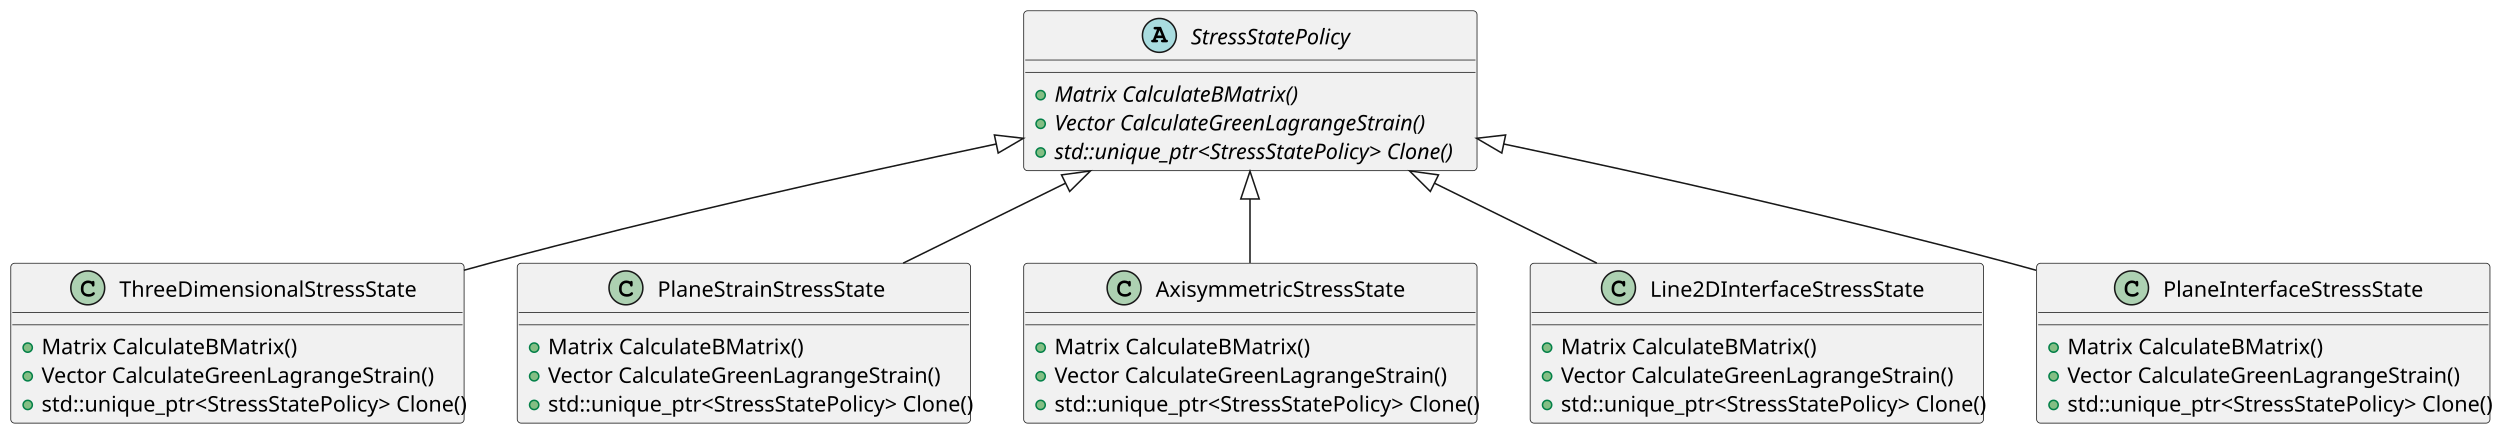
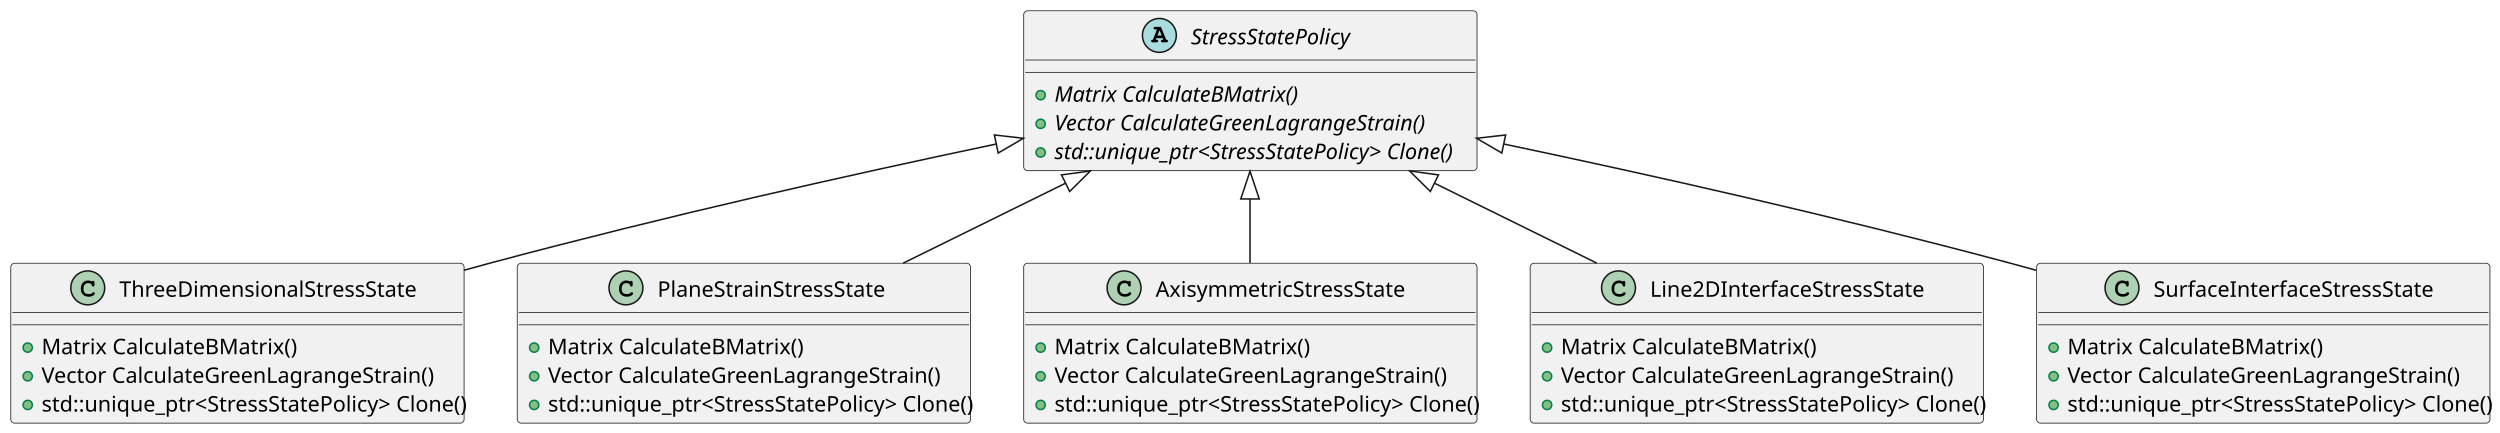
<svg xmlns="http://www.w3.org/2000/svg" contentStyleType="text/css" data-diagram-type="CLASS" height="281px" preserveAspectRatio="none" style="width:1624px;height:281px;background:#FFFFFF;" version="1.1" viewBox="0 0 1624 281" width="1624px" zoomAndPan="magnify">
  <defs />
  <g>
    <g class="entity" data-entity="StressStatePolicy" data-source-line="2" data-uid="ent0002" id="entity_StressStatePolicy">
      <rect fill="#F1F1F1" height="103.863" rx="2.5" ry="2.5" style="stroke:#181818;stroke-width:0.5;" width="294.475" x="665" y="7" />
      <ellipse cx="753.132" cy="23" fill="#A9DCDF" rx="11" ry="11" style="stroke:#181818;stroke-width:1;" />
      <path d="M755.32,24.766 L751.179,24.766 L750.757,25.797 L751.179,25.797 Q751.789,25.797 752.054,26.031 Q752.32,26.266 752.32,26.656 Q752.32,27.031 752.054,27.266 Q751.789,27.5 751.179,27.5 L748.882,27.5 Q748.273,27.5 748.023,27.266 Q747.757,27.031 747.757,26.641 Q747.757,26.266 748.039,26.031 Q748.304,25.781 748.929,25.797 L751.601,19.141 L750.492,19.141 Q749.882,19.141 749.617,18.906 Q749.351,18.672 749.351,18.281 Q749.351,17.906 749.617,17.672 Q749.882,17.438 750.492,17.438 L754.164,17.438 L757.554,25.797 Q758.148,25.797 758.335,25.938 Q758.726,26.203 758.726,26.656 Q758.726,27.031 758.46,27.266 Q758.21,27.5 757.601,27.5 L755.304,27.5 Q754.695,27.5 754.429,27.266 Q754.164,27.031 754.164,26.641 Q754.164,26.266 754.429,26.031 Q754.695,25.797 755.304,25.797 L755.726,25.797 L755.32,24.766 Z M754.601,23.062 L753.242,19.688 L751.867,23.062 L754.601,23.062 Z " fill="#000000" />
      <text fill="#000000" font-family="sans-serif" font-size="14" font-style="italic" lengthAdjust="spacing" textLength="109.71" x="773.632" y="28.797">StressStatePolicy</text>
      <line style="stroke:#181818;stroke-width:0.5;" x1="666" x2="958.475" y1="39" y2="39" />
      <line style="stroke:#181818;stroke-width:0.5;" x1="666" x2="958.475" y1="47" y2="47" />
      <ellipse cx="676" cy="61.81" fill="#84BE84" rx="3" ry="3" style="stroke:#038048;stroke-width:1;" />
      <text fill="#000000" font-family="sans-serif" font-size="14" font-style="italic" lengthAdjust="spacing" textLength="157.138" x="685" y="66.107">Matrix CalculateBMatrix()</text>
      <ellipse cx="676" cy="80.432" fill="#84BE84" rx="3" ry="3" style="stroke:#038048;stroke-width:1;" />
      <text fill="#000000" font-family="sans-serif" font-size="14" font-style="italic" lengthAdjust="spacing" textLength="246.689" x="685" y="84.728">Vector CalculateGreenLagrangeStrain()</text>
      <ellipse cx="676" cy="99.053" fill="#84BE84" rx="3" ry="3" style="stroke:#038048;stroke-width:1;" />
      <text fill="#000000" font-family="sans-serif" font-size="14" font-style="italic" lengthAdjust="spacing" textLength="268.475" x="685" y="103.35">std::unique_ptr&lt;StressStatePolicy&gt; Clone()</text>
    </g>
    <g class="entity" data-entity="ThreeDimensionalStressState" data-source-line="9" data-uid="ent0003" id="entity_ThreeDimensionalStressState">
      <rect fill="#F1F1F1" height="103.863" rx="2.5" ry="2.5" style="stroke:#181818;stroke-width:0.5;" width="294.475" x="7" y="171" />
      <ellipse cx="57.002" cy="187" fill="#ADD1B2" rx="11" ry="11" style="stroke:#181818;stroke-width:1;" />
      <path d="M59.767,182.875 Q59.923,182.656 60.111,182.547 Q60.298,182.438 60.517,182.438 Q60.892,182.438 61.127,182.703 Q61.361,182.953 61.361,183.562 L61.361,185.016 Q61.361,185.625 61.127,185.891 Q60.892,186.156 60.517,186.156 Q60.173,186.156 59.97,185.953 Q59.767,185.766 59.658,185.25 Q59.611,184.891 59.423,184.703 Q59.095,184.328 58.486,184.109 Q57.877,183.891 57.252,183.891 Q56.486,183.891 55.845,184.219 Q55.22,184.547 54.72,185.297 Q54.236,186.047 54.236,187.078 L54.236,188.172 Q54.236,189.406 55.127,190.234 Q56.017,191.047 57.611,191.047 Q58.548,191.047 59.205,190.797 Q59.595,190.641 60.017,190.203 Q60.283,189.938 60.423,189.859 Q60.58,189.781 60.783,189.781 Q61.111,189.781 61.361,190.047 Q61.627,190.297 61.627,190.641 Q61.627,190.984 61.283,191.391 Q60.783,191.969 59.986,192.297 Q58.908,192.75 57.611,192.75 Q56.095,192.75 54.892,192.125 Q53.908,191.625 53.22,190.562 Q52.533,189.484 52.533,188.203 L52.533,187.047 Q52.533,185.719 53.142,184.578 Q53.767,183.422 54.861,182.812 Q55.955,182.188 57.189,182.188 Q57.923,182.188 58.564,182.359 Q59.22,182.516 59.767,182.875 Z " fill="#000000" />
      <text fill="#000000" font-family="sans-serif" font-size="14" lengthAdjust="spacing" textLength="185.972" x="77.501" y="192.797">ThreeDimensionalStressState</text>
      <line style="stroke:#181818;stroke-width:0.5;" x1="8" x2="300.475" y1="203" y2="203" />
      <line style="stroke:#181818;stroke-width:0.5;" x1="8" x2="300.475" y1="211" y2="211" />
      <ellipse cx="18" cy="225.81" fill="#84BE84" rx="3" ry="3" style="stroke:#038048;stroke-width:1;" />
      <text fill="#000000" font-family="sans-serif" font-size="14" lengthAdjust="spacing" textLength="157.138" x="27" y="230.107">Matrix CalculateBMatrix()</text>
      <ellipse cx="18" cy="244.432" fill="#84BE84" rx="3" ry="3" style="stroke:#038048;stroke-width:1;" />
      <text fill="#000000" font-family="sans-serif" font-size="14" lengthAdjust="spacing" textLength="246.689" x="27" y="248.728">Vector CalculateGreenLagrangeStrain()</text>
      <ellipse cx="18" cy="263.053" fill="#84BE84" rx="3" ry="3" style="stroke:#038048;stroke-width:1;" />
      <text fill="#000000" font-family="sans-serif" font-size="14" lengthAdjust="spacing" textLength="268.475" x="27" y="267.35">std::unique_ptr&lt;StressStatePolicy&gt; Clone()</text>
    </g>
    <g class="entity" data-entity="PlaneStrainStressState" data-source-line="15" data-uid="ent0004" id="entity_PlaneStrainStressState">
      <rect fill="#F1F1F1" height="103.863" rx="2.5" ry="2.5" style="stroke:#181818;stroke-width:0.5;" width="294.475" x="336" y="171" />
      <ellipse cx="406.615" cy="187" fill="#ADD1B2" rx="11" ry="11" style="stroke:#181818;stroke-width:1;" />
      <path d="M409.381,182.875 Q409.537,182.656 409.725,182.547 Q409.912,182.438 410.131,182.438 Q410.506,182.438 410.74,182.703 Q410.975,182.953 410.975,183.562 L410.975,185.016 Q410.975,185.625 410.74,185.891 Q410.506,186.156 410.131,186.156 Q409.787,186.156 409.584,185.953 Q409.381,185.766 409.272,185.25 Q409.225,184.891 409.037,184.703 Q408.709,184.328 408.1,184.109 Q407.49,183.891 406.865,183.891 Q406.1,183.891 405.459,184.219 Q404.834,184.547 404.334,185.297 Q403.85,186.047 403.85,187.078 L403.85,188.172 Q403.85,189.406 404.74,190.234 Q405.631,191.047 407.225,191.047 Q408.162,191.047 408.818,190.797 Q409.209,190.641 409.631,190.203 Q409.897,189.938 410.037,189.859 Q410.193,189.781 410.397,189.781 Q410.725,189.781 410.975,190.047 Q411.24,190.297 411.24,190.641 Q411.24,190.984 410.897,191.391 Q410.397,191.969 409.6,192.297 Q408.522,192.75 407.225,192.75 Q405.709,192.75 404.506,192.125 Q403.522,191.625 402.834,190.562 Q402.147,189.484 402.147,188.203 L402.147,187.047 Q402.147,185.719 402.756,184.578 Q403.381,183.422 404.475,182.812 Q405.568,182.188 406.803,182.188 Q407.537,182.188 408.178,182.359 Q408.834,182.516 409.381,182.875 Z " fill="#000000" />
      <text fill="#000000" font-family="sans-serif" font-size="14" lengthAdjust="spacing" textLength="144.744" x="427.115" y="192.797">PlaneStrainStressState</text>
      <line style="stroke:#181818;stroke-width:0.5;" x1="337" x2="629.475" y1="203" y2="203" />
      <line style="stroke:#181818;stroke-width:0.5;" x1="337" x2="629.475" y1="211" y2="211" />
      <ellipse cx="347" cy="225.81" fill="#84BE84" rx="3" ry="3" style="stroke:#038048;stroke-width:1;" />
      <text fill="#000000" font-family="sans-serif" font-size="14" lengthAdjust="spacing" textLength="157.138" x="356" y="230.107">Matrix CalculateBMatrix()</text>
      <ellipse cx="347" cy="244.432" fill="#84BE84" rx="3" ry="3" style="stroke:#038048;stroke-width:1;" />
      <text fill="#000000" font-family="sans-serif" font-size="14" lengthAdjust="spacing" textLength="246.689" x="356" y="248.728">Vector CalculateGreenLagrangeStrain()</text>
      <ellipse cx="347" cy="263.053" fill="#84BE84" rx="3" ry="3" style="stroke:#038048;stroke-width:1;" />
      <text fill="#000000" font-family="sans-serif" font-size="14" lengthAdjust="spacing" textLength="268.475" x="356" y="267.35">std::unique_ptr&lt;StressStatePolicy&gt; Clone()</text>
    </g>
    <g class="entity" data-entity="AxisymmetricStressState" data-source-line="21" data-uid="ent0005" id="entity_AxisymmetricStressState">
      <rect fill="#F1F1F1" height="103.863" rx="2.5" ry="2.5" style="stroke:#181818;stroke-width:0.5;" width="294.475" x="665" y="171" />
      <ellipse cx="730.194" cy="187" fill="#ADD1B2" rx="11" ry="11" style="stroke:#181818;stroke-width:1;" />
      <path d="M732.96,182.875 Q733.116,182.656 733.304,182.547 Q733.491,182.438 733.71,182.438 Q734.085,182.438 734.319,182.703 Q734.554,182.953 734.554,183.562 L734.554,185.016 Q734.554,185.625 734.319,185.891 Q734.085,186.156 733.71,186.156 Q733.366,186.156 733.163,185.953 Q732.96,185.766 732.851,185.25 Q732.804,184.891 732.616,184.703 Q732.288,184.328 731.679,184.109 Q731.069,183.891 730.444,183.891 Q729.679,183.891 729.038,184.219 Q728.413,184.547 727.913,185.297 Q727.429,186.047 727.429,187.078 L727.429,188.172 Q727.429,189.406 728.319,190.234 Q729.21,191.047 730.804,191.047 Q731.741,191.047 732.398,190.797 Q732.788,190.641 733.21,190.203 Q733.476,189.938 733.616,189.859 Q733.773,189.781 733.976,189.781 Q734.304,189.781 734.554,190.047 Q734.819,190.297 734.819,190.641 Q734.819,190.984 734.476,191.391 Q733.976,191.969 733.179,192.297 Q732.101,192.75 730.804,192.75 Q729.288,192.75 728.085,192.125 Q727.101,191.625 726.413,190.562 Q725.726,189.484 725.726,188.203 L725.726,187.047 Q725.726,185.719 726.335,184.578 Q726.96,183.422 728.054,182.812 Q729.148,182.188 730.382,182.188 Q731.116,182.188 731.757,182.359 Q732.413,182.516 732.96,182.875 Z " fill="#000000" />
      <text fill="#000000" font-family="sans-serif" font-size="14" lengthAdjust="spacing" textLength="155.586" x="750.694" y="192.797">AxisymmetricStressState</text>
      <line style="stroke:#181818;stroke-width:0.5;" x1="666" x2="958.475" y1="203" y2="203" />
      <line style="stroke:#181818;stroke-width:0.5;" x1="666" x2="958.475" y1="211" y2="211" />
      <ellipse cx="676" cy="225.81" fill="#84BE84" rx="3" ry="3" style="stroke:#038048;stroke-width:1;" />
      <text fill="#000000" font-family="sans-serif" font-size="14" lengthAdjust="spacing" textLength="157.138" x="685" y="230.107">Matrix CalculateBMatrix()</text>
      <ellipse cx="676" cy="244.432" fill="#84BE84" rx="3" ry="3" style="stroke:#038048;stroke-width:1;" />
      <text fill="#000000" font-family="sans-serif" font-size="14" lengthAdjust="spacing" textLength="246.689" x="685" y="248.728">Vector CalculateGreenLagrangeStrain()</text>
      <ellipse cx="676" cy="263.053" fill="#84BE84" rx="3" ry="3" style="stroke:#038048;stroke-width:1;" />
      <text fill="#000000" font-family="sans-serif" font-size="14" lengthAdjust="spacing" textLength="268.475" x="685" y="267.35">std::unique_ptr&lt;StressStatePolicy&gt; Clone()</text>
    </g>
    <g class="entity" data-entity="Line2DInterfaceStressState" data-source-line="27" data-uid="ent0006" id="entity_Line2DInterfaceStressState">
      <rect fill="#F1F1F1" height="103.863" rx="2.5" ry="2.5" style="stroke:#181818;stroke-width:0.5;" width="294.475" x="994" y="171" />
      <ellipse cx="1051.384" cy="187" fill="#ADD1B2" rx="11" ry="11" style="stroke:#181818;stroke-width:1;" />
      <path d="M1054.15,182.875 Q1054.306,182.656 1054.494,182.547 Q1054.681,182.438 1054.9,182.438 Q1055.275,182.438 1055.509,182.703 Q1055.744,182.953 1055.744,183.562 L1055.744,185.016 Q1055.744,185.625 1055.509,185.891 Q1055.275,186.156 1054.9,186.156 Q1054.556,186.156 1054.353,185.953 Q1054.15,185.766 1054.041,185.25 Q1053.994,184.891 1053.806,184.703 Q1053.478,184.328 1052.869,184.109 Q1052.259,183.891 1051.634,183.891 Q1050.869,183.891 1050.228,184.219 Q1049.603,184.547 1049.103,185.297 Q1048.619,186.047 1048.619,187.078 L1048.619,188.172 Q1048.619,189.406 1049.509,190.234 Q1050.4,191.047 1051.994,191.047 Q1052.931,191.047 1053.587,190.797 Q1053.978,190.641 1054.4,190.203 Q1054.666,189.938 1054.806,189.859 Q1054.962,189.781 1055.166,189.781 Q1055.494,189.781 1055.744,190.047 Q1056.009,190.297 1056.009,190.641 Q1056.009,190.984 1055.666,191.391 Q1055.166,191.969 1054.369,192.297 Q1053.291,192.75 1051.994,192.75 Q1050.478,192.75 1049.275,192.125 Q1048.291,191.625 1047.603,190.562 Q1046.916,189.484 1046.916,188.203 L1046.916,187.047 Q1046.916,185.719 1047.525,184.578 Q1048.15,183.422 1049.244,182.812 Q1050.337,182.188 1051.572,182.188 Q1052.306,182.188 1052.947,182.359 Q1053.603,182.516 1054.15,182.875 Z " fill="#000000" />
      <text fill="#000000" font-family="sans-serif" font-size="14" lengthAdjust="spacing" textLength="171.206" x="1071.884" y="192.797">Line2DInterfaceStressState</text>
      <line style="stroke:#181818;stroke-width:0.5;" x1="995" x2="1287.475" y1="203" y2="203" />
      <line style="stroke:#181818;stroke-width:0.5;" x1="995" x2="1287.475" y1="211" y2="211" />
      <ellipse cx="1005" cy="225.81" fill="#84BE84" rx="3" ry="3" style="stroke:#038048;stroke-width:1;" />
      <text fill="#000000" font-family="sans-serif" font-size="14" lengthAdjust="spacing" textLength="157.138" x="1014" y="230.107">Matrix CalculateBMatrix()</text>
      <ellipse cx="1005" cy="244.432" fill="#84BE84" rx="3" ry="3" style="stroke:#038048;stroke-width:1;" />
      <text fill="#000000" font-family="sans-serif" font-size="14" lengthAdjust="spacing" textLength="246.689" x="1014" y="248.728">Vector CalculateGreenLagrangeStrain()</text>
      <ellipse cx="1005" cy="263.053" fill="#84BE84" rx="3" ry="3" style="stroke:#038048;stroke-width:1;" />
      <text fill="#000000" font-family="sans-serif" font-size="14" lengthAdjust="spacing" textLength="268.475" x="1014" y="267.35">std::unique_ptr&lt;StressStatePolicy&gt; Clone()</text>
    </g>
-     <g class="entity" data-entity="PlaneInterfaceStressState" data-source-line="33" data-uid="ent0007" id="entity_PlaneInterfaceStressState">
+     <g class="entity" data-entity="SurfaceInterfaceStressState" data-source-line="33" data-uid="ent0007" id="entity_SurfaceInterfaceStressState">
      <rect fill="#F1F1F1" height="103.863" rx="2.5" ry="2.5" style="stroke:#181818;stroke-width:0.5;" width="294.475" x="1323" y="171" />
-       <ellipse cx="1384.664" cy="187" fill="#ADD1B2" rx="11" ry="11" style="stroke:#181818;stroke-width:1;" />
-       <path d="M1387.429,182.875 Q1387.585,182.656 1387.773,182.547 Q1387.96,182.438 1388.179,182.438 Q1388.554,182.438 1388.789,182.703 Q1389.023,182.953 1389.023,183.562 L1389.023,185.016 Q1389.023,185.625 1388.789,185.891 Q1388.554,186.156 1388.179,186.156 Q1387.835,186.156 1387.632,185.953 Q1387.429,185.766 1387.32,185.25 Q1387.273,184.891 1387.085,184.703 Q1386.757,184.328 1386.148,184.109 Q1385.539,183.891 1384.914,183.891 Q1384.148,183.891 1383.507,184.219 Q1382.882,184.547 1382.382,185.297 Q1381.898,186.047 1381.898,187.078 L1381.898,188.172 Q1381.898,189.406 1382.789,190.234 Q1383.679,191.047 1385.273,191.047 Q1386.21,191.047 1386.867,190.797 Q1387.257,190.641 1387.679,190.203 Q1387.945,189.938 1388.085,189.859 Q1388.242,189.781 1388.445,189.781 Q1388.773,189.781 1389.023,190.047 Q1389.289,190.297 1389.289,190.641 Q1389.289,190.984 1388.945,191.391 Q1388.445,191.969 1387.648,192.297 Q1386.57,192.75 1385.273,192.75 Q1383.757,192.75 1382.554,192.125 Q1381.57,191.625 1380.882,190.562 Q1380.195,189.484 1380.195,188.203 L1380.195,187.047 Q1380.195,185.719 1380.804,184.578 Q1381.429,183.422 1382.523,182.812 Q1383.617,182.188 1384.851,182.188 Q1385.585,182.188 1386.226,182.359 Q1386.882,182.516 1387.429,182.875 Z " fill="#000000" />
-       <text fill="#000000" font-family="sans-serif" font-size="14" lengthAdjust="spacing" textLength="162.648" x="1405.164" y="192.797">PlaneInterfaceStressState</text>
+       <ellipse cx="1378.443" cy="187" fill="#ADD1B2" rx="11" ry="11" style="stroke:#181818;stroke-width:1;" />
+       <path d="M1381.208,182.875 Q1381.365,182.656 1381.552,182.547 Q1381.74,182.438 1381.958,182.438 Q1382.333,182.438 1382.568,182.703 Q1382.802,182.953 1382.802,183.562 L1382.802,185.016 Q1382.802,185.625 1382.568,185.891 Q1382.333,186.156 1381.958,186.156 Q1381.615,186.156 1381.412,185.953 Q1381.208,185.766 1381.099,185.25 Q1381.052,184.891 1380.865,184.703 Q1380.537,184.328 1379.927,184.109 Q1379.318,183.891 1378.693,183.891 Q1377.927,183.891 1377.287,184.219 Q1376.662,184.547 1376.162,185.297 Q1375.677,186.047 1375.677,187.078 L1375.677,188.172 Q1375.677,189.406 1376.568,190.234 Q1377.458,191.047 1379.052,191.047 Q1379.99,191.047 1380.646,190.797 Q1381.037,190.641 1381.458,190.203 Q1381.724,189.938 1381.865,189.859 Q1382.021,189.781 1382.224,189.781 Q1382.552,189.781 1382.802,190.047 Q1383.068,190.297 1383.068,190.641 Q1383.068,190.984 1382.724,191.391 Q1382.224,191.969 1381.427,192.297 Q1380.349,192.75 1379.052,192.75 Q1377.537,192.75 1376.333,192.125 Q1375.349,191.625 1374.662,190.562 Q1373.974,189.484 1373.974,188.203 L1373.974,187.047 Q1373.974,185.719 1374.583,184.578 Q1375.208,183.422 1376.302,182.812 Q1377.396,182.188 1378.63,182.188 Q1379.365,182.188 1380.005,182.359 Q1380.662,182.516 1381.208,182.875 Z " fill="#000000" />
+       <text fill="#000000" font-family="sans-serif" font-size="14" lengthAdjust="spacing" textLength="175.089" x="1398.943" y="192.797">SurfaceInterfaceStressState</text>
      <line style="stroke:#181818;stroke-width:0.5;" x1="1324" x2="1616.475" y1="203" y2="203" />
      <line style="stroke:#181818;stroke-width:0.5;" x1="1324" x2="1616.475" y1="211" y2="211" />
      <ellipse cx="1334" cy="225.81" fill="#84BE84" rx="3" ry="3" style="stroke:#038048;stroke-width:1;" />
      <text fill="#000000" font-family="sans-serif" font-size="14" lengthAdjust="spacing" textLength="157.138" x="1343" y="230.107">Matrix CalculateBMatrix()</text>
      <ellipse cx="1334" cy="244.432" fill="#84BE84" rx="3" ry="3" style="stroke:#038048;stroke-width:1;" />
      <text fill="#000000" font-family="sans-serif" font-size="14" lengthAdjust="spacing" textLength="246.689" x="1343" y="248.728">Vector CalculateGreenLagrangeStrain()</text>
      <ellipse cx="1334" cy="263.053" fill="#84BE84" rx="3" ry="3" style="stroke:#038048;stroke-width:1;" />
      <text fill="#000000" font-family="sans-serif" font-size="14" lengthAdjust="spacing" textLength="268.475" x="1343" y="267.35">std::unique_ptr&lt;StressStatePolicy&gt; Clone()</text>
    </g>
    <g class="link" data-entity-1="StressStatePolicy" data-entity-2="ThreeDimensionalStressState" data-source-line="39" data-uid="lnk8" id="link_StressStatePolicy_ThreeDimensionalStressState">
      <path codeLine="39" d="M647.187,93.543 C548.567,114.333 433.7,140.06 318,171 C312.53,172.46 306.96,173.99 301.35,175.56" fill="none" id="StressStatePolicy-backto-ThreeDimensionalStressState" style="stroke:#181818;stroke-width:1;" />
      <polygon fill="none" points="664.8,89.83,645.949,87.672,648.425,99.414,664.8,89.83" style="stroke:#181818;stroke-width:1;" />
    </g>
    <g class="link" data-entity-1="StressStatePolicy" data-entity-2="PlaneStrainStressState" data-source-line="40" data-uid="lnk9" id="link_StressStatePolicy_PlaneStrainStressState">
      <path codeLine="40" d="M692.201,118.99 C653.401,138.09 625.49,151.84 586.69,170.94" fill="none" id="StressStatePolicy-backto-PlaneStrainStressState" style="stroke:#181818;stroke-width:1;" />
      <polygon fill="none" points="708.35,111.04,689.551,113.607,694.851,124.373,708.35,111.04" style="stroke:#181818;stroke-width:1;" />
    </g>
    <g class="link" data-entity-1="StressStatePolicy" data-entity-2="AxisymmetricStressState" data-source-line="41" data-uid="lnk10" id="link_StressStatePolicy_AxisymmetricStressState">
      <path codeLine="41" d="M812,129.26 C812,148.26 812,151.8 812,170.8" fill="none" id="StressStatePolicy-backto-AxisymmetricStressState" style="stroke:#181818;stroke-width:1;" />
      <polygon fill="none" points="812,111.26,806,129.26,818,129.26,812,111.26" style="stroke:#181818;stroke-width:1;" />
    </g>
    <g class="link" data-entity-1="StressStatePolicy" data-entity-2="Line2DInterfaceStressState" data-source-line="42" data-uid="lnk11" id="link_StressStatePolicy_Line2DInterfaceStressState">
      <path codeLine="42" d="M931.799,118.99 C970.599,138.09 998.51,151.84 1037.31,170.94" fill="none" id="StressStatePolicy-backto-Line2DInterfaceStressState" style="stroke:#181818;stroke-width:1;" />
      <polygon fill="none" points="915.65,111.04,929.149,124.373,934.449,113.607,915.65,111.04" style="stroke:#181818;stroke-width:1;" />
    </g>
-     <g class="link" data-entity-1="StressStatePolicy" data-entity-2="PlaneInterfaceStressState" data-source-line="43" data-uid="lnk12" id="link_StressStatePolicy_PlaneInterfaceStressState">
-       <path codeLine="43" d="M976.813,93.543 C1075.433,114.333 1190.3,140.06 1306,171 C1311.47,172.46 1317.04,173.99 1322.65,175.56" fill="none" id="StressStatePolicy-backto-PlaneInterfaceStressState" style="stroke:#181818;stroke-width:1;" />
+     <g class="link" data-entity-1="StressStatePolicy" data-entity-2="SurfaceInterfaceStressState" data-source-line="43" data-uid="lnk12" id="link_StressStatePolicy_SurfaceInterfaceStressState">
+       <path codeLine="43" d="M976.813,93.543 C1075.433,114.333 1190.3,140.06 1306,171 C1311.47,172.46 1317.04,173.99 1322.65,175.56" fill="none" id="StressStatePolicy-backto-SurfaceInterfaceStressState" style="stroke:#181818;stroke-width:1;" />
      <polygon fill="none" points="959.2,89.83,975.575,99.414,978.051,87.672,959.2,89.83" style="stroke:#181818;stroke-width:1;" />
    </g>
  </g>
</svg>
